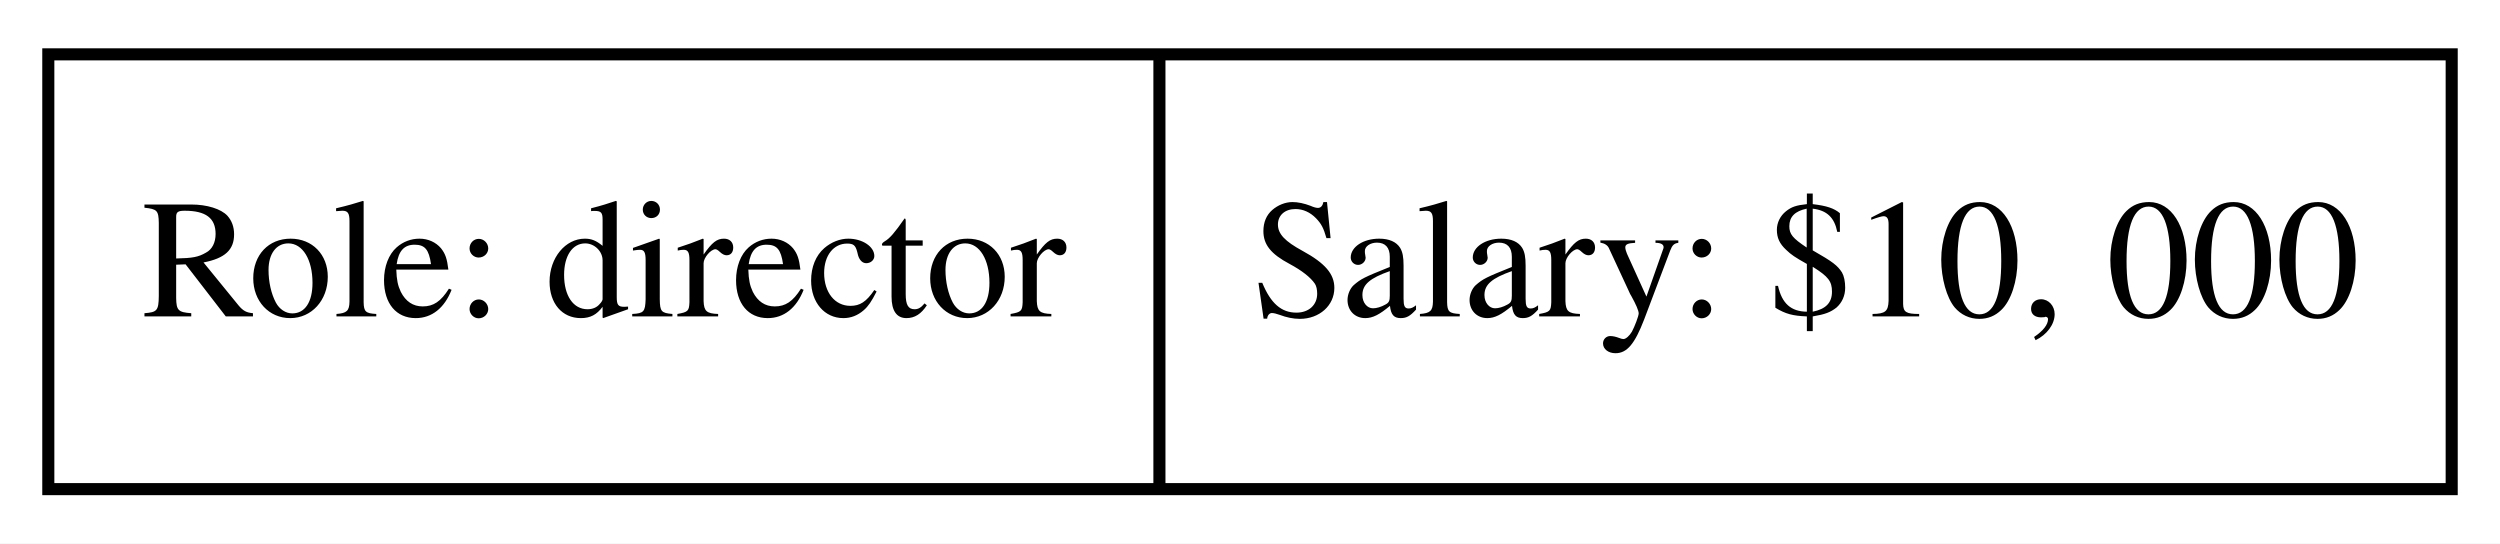
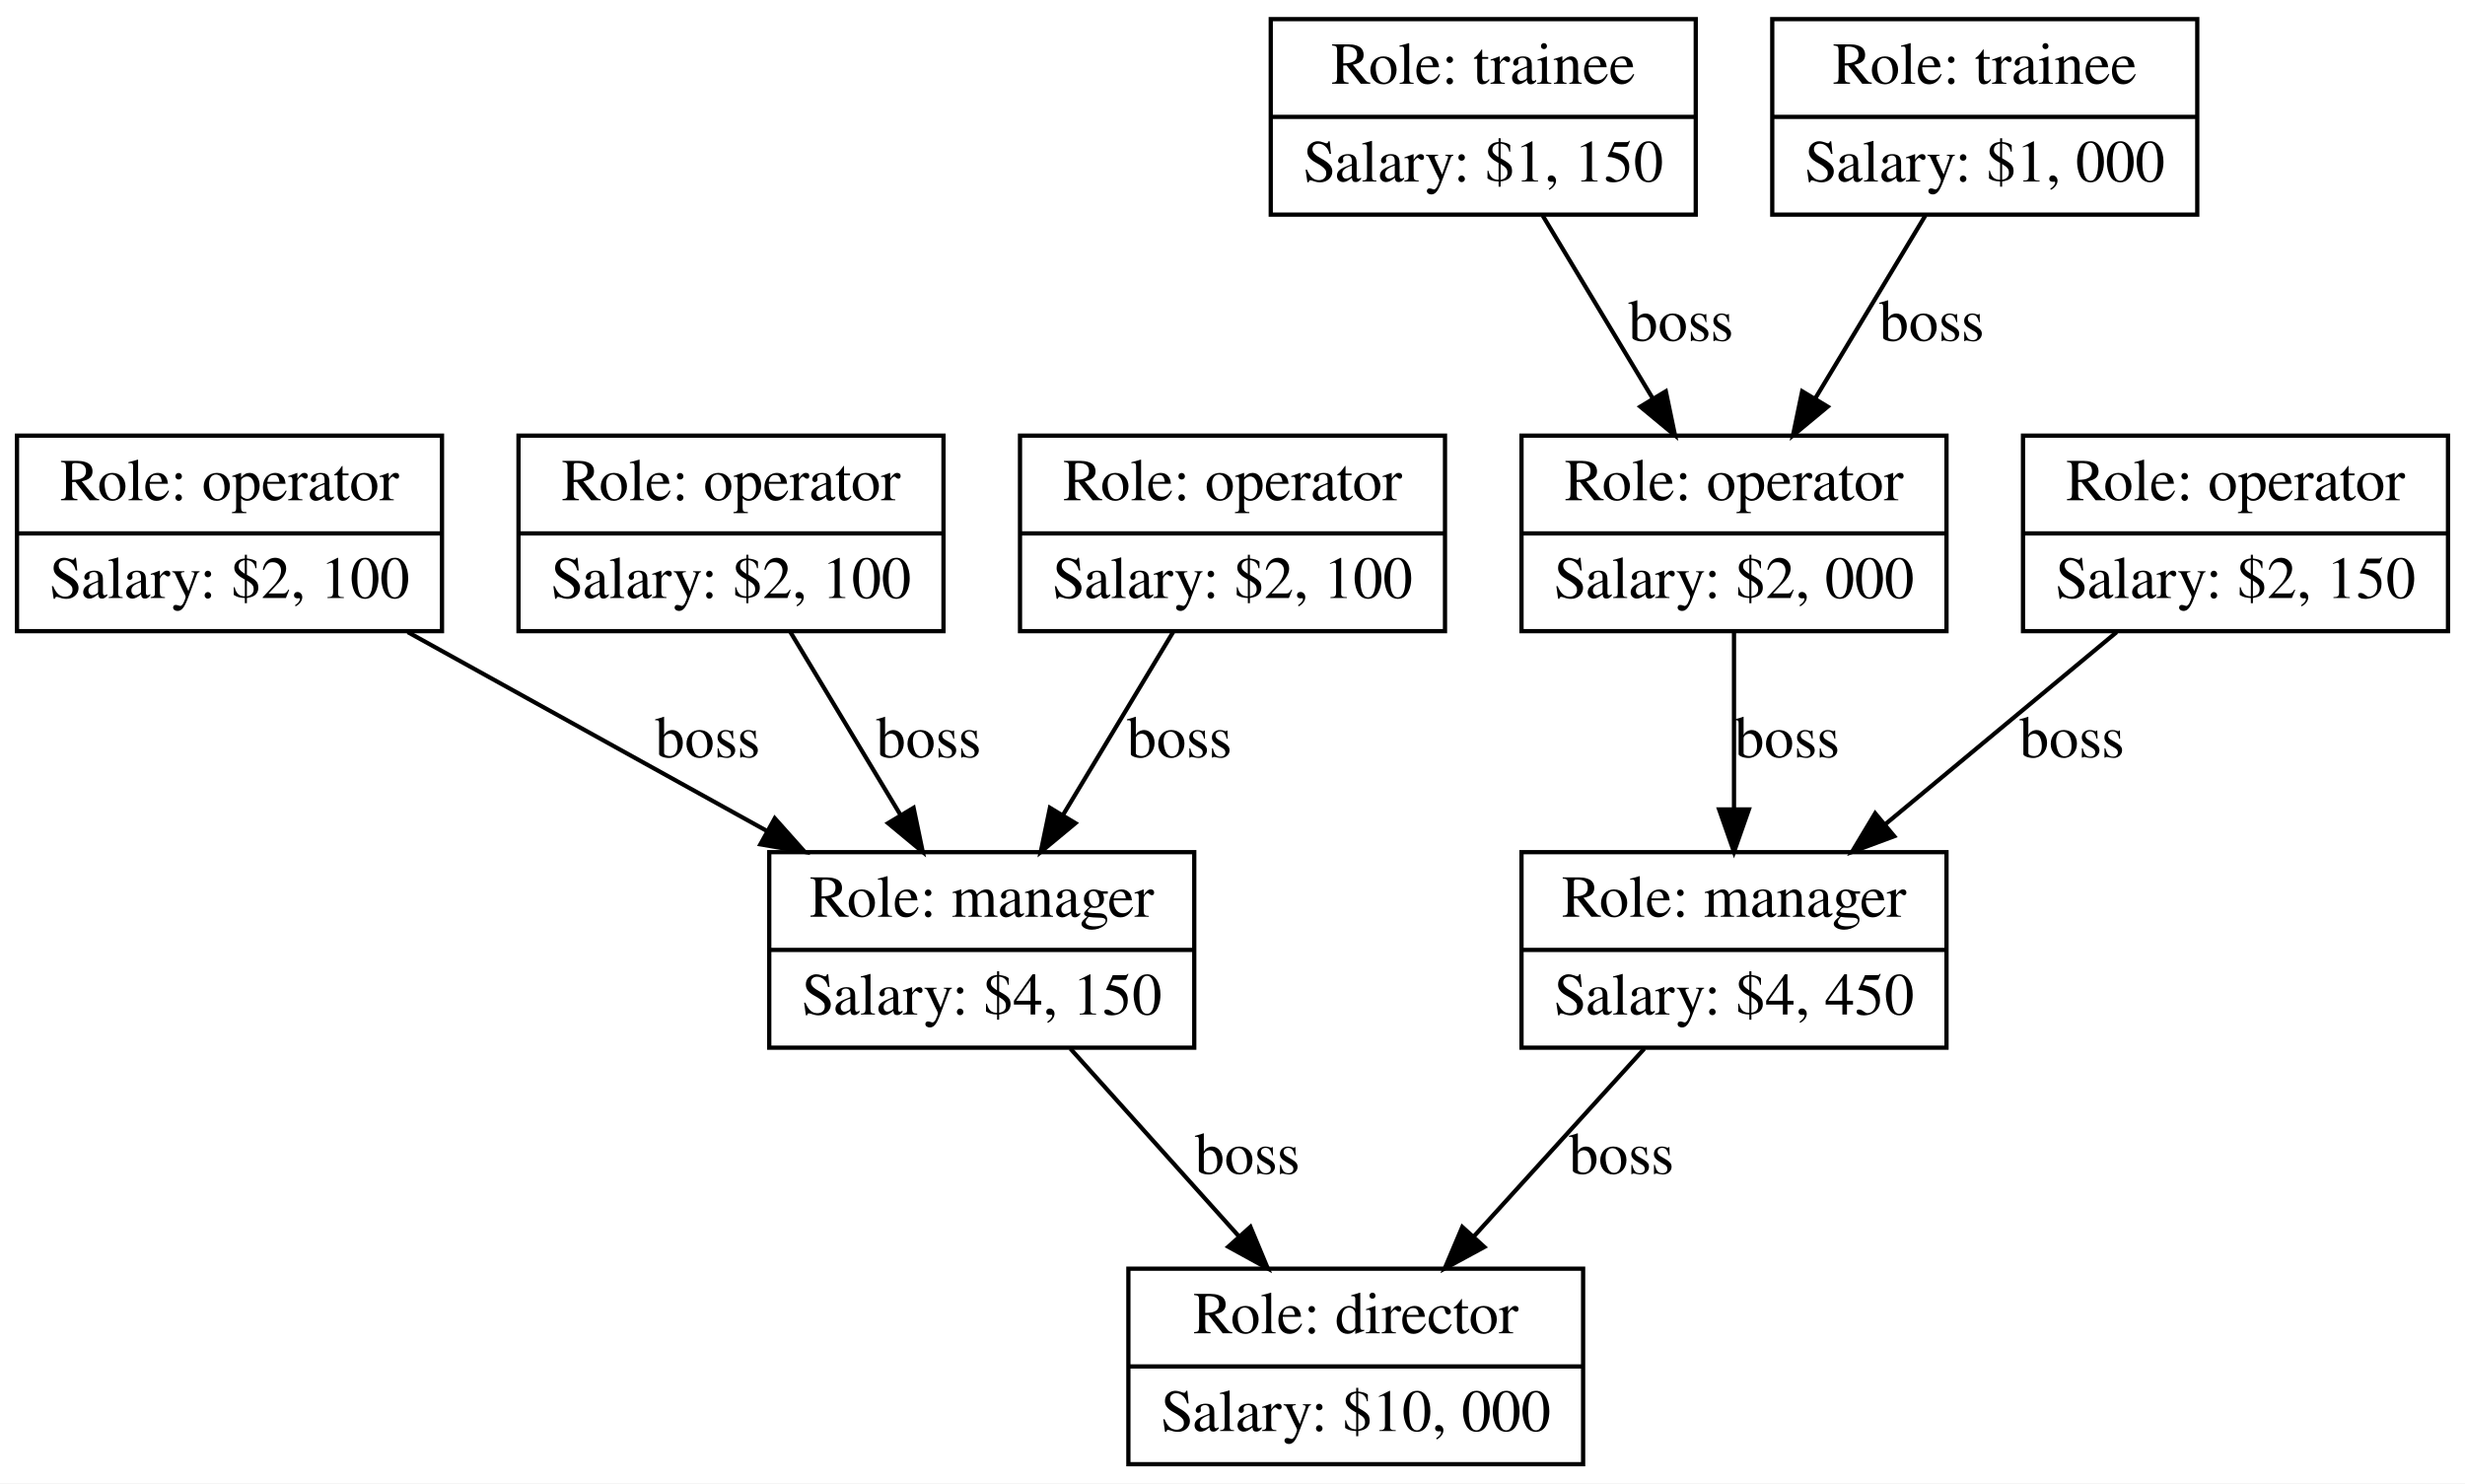
- <svg xmlns="http://www.w3.org/2000/svg" width="207pt" height="45pt" viewBox="0.00 0.00 207.00 45.00">
-   <g id="graph0" class="graph" transform="scale(1 1) rotate(0) translate(4 41)">
-     <polygon fill="#ffffff" stroke="transparent" points="-4,4 -4,-41 203,-41 203,4 -4,4" />
+ <svg xmlns="http://www.w3.org/2000/svg" width="580pt" height="349pt" viewBox="0.00 0.00 580.00 349.00">
+   <g id="graph0" class="graph" transform="scale(1 1) rotate(0) translate(4 345)">
+     <polygon fill="#ffffff" stroke="transparent" points="-4,4 -4,-345 576,-345 576,4 -4,4" />
    <g id="node1" class="node">
-       <polygon fill="none" stroke="#000000" points="0,-.5 0,-36.5 199,-36.5 199,-.5 0,-.5" />
-       <text text-anchor="middle" x="46" y="-14.8" font-family="Times,serif" font-size="14.00" fill="#000000">Role: director</text>
-       <polyline fill="none" stroke="#000000" points="92,-.5 92,-36.5 " />
-       <text text-anchor="middle" x="145.5" y="-14.8" font-family="Times,serif" font-size="14.00" fill="#000000">Salary: $10, 000</text>
+       <polygon fill="none" stroke="#000000" points="261.5,-.5 261.5,-46.5 368.5,-46.5 368.5,-.5 261.5,-.5" />
+       <text text-anchor="middle" x="315" y="-31.3" font-family="Times,serif" font-size="14.00" fill="#000000">Role: director</text>
+       <polyline fill="none" stroke="#000000" points="261.5,-23.5 368.5,-23.5 " />
+       <text text-anchor="middle" x="315" y="-8.3" font-family="Times,serif" font-size="14.00" fill="#000000">Salary: $10, 000</text>
+     </g>
+     <g id="node2" class="node">
+       <polygon fill="none" stroke="#000000" points="177,-98.5 177,-144.5 277,-144.5 277,-98.5 177,-98.5" />
+       <text text-anchor="middle" x="227" y="-129.3" font-family="Times,serif" font-size="14.00" fill="#000000">Role: manager</text>
+       <polyline fill="none" stroke="#000000" points="177,-121.5 277,-121.5 " />
+       <text text-anchor="middle" x="227" y="-106.3" font-family="Times,serif" font-size="14.00" fill="#000000">Salary: $4, 150</text>
+     </g>
+     <g id="edge1" class="edge">
+       <path fill="none" stroke="#000000" d="M247.855,-98.275C259.691,-85.094 274.651,-68.435 287.444,-54.187" />
+       <polygon fill="#000000" stroke="#000000" points="290.218,-56.337 294.295,-46.558 285.01,-51.66 290.218,-56.337" />
+       <text text-anchor="middle" x="289.5" y="-68.8" font-family="Times,serif" font-size="14.00" fill="#000000">boss</text>
+     </g>
+     <g id="node3" class="node">
+       <polygon fill="none" stroke="#000000" points="354,-98.5 354,-144.5 454,-144.5 454,-98.5 354,-98.5" />
+       <text text-anchor="middle" x="404" y="-129.3" font-family="Times,serif" font-size="14.00" fill="#000000">Role: manager</text>
+       <polyline fill="none" stroke="#000000" points="354,-121.5 454,-121.5 " />
+       <text text-anchor="middle" x="404" y="-106.3" font-family="Times,serif" font-size="14.00" fill="#000000">Salary: $4, 450</text>
+     </g>
+     <g id="edge2" class="edge">
+       <path fill="none" stroke="#000000" d="M382.908,-98.275C370.938,-85.094 355.808,-68.435 342.869,-54.187" />
+       <polygon fill="#000000" stroke="#000000" points="345.254,-51.608 335.94,-46.558 340.072,-56.314 345.254,-51.608" />
+       <text text-anchor="middle" x="377.5" y="-68.8" font-family="Times,serif" font-size="14.00" fill="#000000">boss</text>
+     </g>
+     <g id="node4" class="node">
+       <polygon fill="none" stroke="#000000" points="0,-196.5 0,-242.5 100,-242.5 100,-196.5 0,-196.5" />
+       <text text-anchor="middle" x="50" y="-227.3" font-family="Times,serif" font-size="14.00" fill="#000000">Role: operator</text>
+       <polyline fill="none" stroke="#000000" points="0,-219.5 100,-219.5 " />
+       <text text-anchor="middle" x="50" y="-204.3" font-family="Times,serif" font-size="14.00" fill="#000000">Salary: $2, 100</text>
+     </g>
+     <g id="edge3" class="edge">
+       <path fill="none" stroke="#000000" d="M91.947,-196.275C117.296,-182.24 149.77,-164.26 176.52,-149.449" />
+       <polygon fill="#000000" stroke="#000000" points="178.301,-152.464 185.355,-144.558 174.911,-146.34 178.301,-152.464" />
+       <text text-anchor="middle" x="162.5" y="-166.8" font-family="Times,serif" font-size="14.00" fill="#000000">boss</text>
+     </g>
+     <g id="node5" class="node">
+       <polygon fill="none" stroke="#000000" points="118,-196.5 118,-242.5 218,-242.5 218,-196.5 118,-196.5" />
+       <text text-anchor="middle" x="168" y="-227.3" font-family="Times,serif" font-size="14.00" fill="#000000">Role: operator</text>
+       <polyline fill="none" stroke="#000000" points="118,-219.5 218,-219.5 " />
+       <text text-anchor="middle" x="168" y="-204.3" font-family="Times,serif" font-size="14.00" fill="#000000">Salary: $2, 100</text>
+     </g>
+     <g id="edge4" class="edge">
+       <path fill="none" stroke="#000000" d="M181.982,-196.275C189.697,-183.46 199.392,-167.357 207.807,-153.38" />
+       <polygon fill="#000000" stroke="#000000" points="210.959,-154.93 213.118,-144.558 204.962,-151.32 210.959,-154.93" />
+       <text text-anchor="middle" x="214.5" y="-166.8" font-family="Times,serif" font-size="14.00" fill="#000000">boss</text>
+     </g>
+     <g id="node6" class="node">
+       <polygon fill="none" stroke="#000000" points="236,-196.5 236,-242.5 336,-242.5 336,-196.5 236,-196.5" />
+       <text text-anchor="middle" x="286" y="-227.3" font-family="Times,serif" font-size="14.00" fill="#000000">Role: operator</text>
+       <polyline fill="none" stroke="#000000" points="236,-219.5 336,-219.5 " />
+       <text text-anchor="middle" x="286" y="-204.3" font-family="Times,serif" font-size="14.00" fill="#000000">Salary: $2, 100</text>
+     </g>
+     <g id="edge5" class="edge">
+       <path fill="none" stroke="#000000" d="M272.018,-196.275C264.303,-183.46 254.608,-167.357 246.193,-153.38" />
+       <polygon fill="#000000" stroke="#000000" points="249.038,-151.32 240.882,-144.558 243.041,-154.93 249.038,-151.32" />
+       <text text-anchor="middle" x="273.5" y="-166.8" font-family="Times,serif" font-size="14.00" fill="#000000">boss</text>
+     </g>
+     <g id="node7" class="node">
+       <polygon fill="none" stroke="#000000" points="354,-196.5 354,-242.5 454,-242.5 454,-196.5 354,-196.5" />
+       <text text-anchor="middle" x="404" y="-227.3" font-family="Times,serif" font-size="14.00" fill="#000000">Role: operator</text>
+       <polyline fill="none" stroke="#000000" points="354,-219.5 454,-219.5 " />
+       <text text-anchor="middle" x="404" y="-204.3" font-family="Times,serif" font-size="14.00" fill="#000000">Salary: $2, 000</text>
+     </g>
+     <g id="edge6" class="edge">
+       <path fill="none" stroke="#000000" d="M404,-196.275C404,-183.827 404,-168.275 404,-154.583" />
+       <polygon fill="#000000" stroke="#000000" points="407.5,-154.558 404,-144.558 400.5,-154.558 407.5,-154.558" />
+       <text text-anchor="middle" x="416.5" y="-166.8" font-family="Times,serif" font-size="14.00" fill="#000000">boss</text>
+     </g>
+     <g id="node8" class="node">
+       <polygon fill="none" stroke="#000000" points="472,-196.5 472,-242.5 572,-242.5 572,-196.5 472,-196.5" />
+       <text text-anchor="middle" x="522" y="-227.3" font-family="Times,serif" font-size="14.00" fill="#000000">Role: operator</text>
+       <polyline fill="none" stroke="#000000" points="472,-219.5 572,-219.5 " />
+       <text text-anchor="middle" x="522" y="-204.3" font-family="Times,serif" font-size="14.00" fill="#000000">Salary: $2, 150</text>
+     </g>
+     <g id="edge7" class="edge">
+       <path fill="none" stroke="#000000" d="M494.036,-196.275C477.724,-182.728 456.987,-165.506 439.527,-151.006" />
+       <polygon fill="#000000" stroke="#000000" points="441.693,-148.255 431.764,-144.558 437.22,-153.639 441.693,-148.255" />
+       <text text-anchor="middle" x="483.5" y="-166.8" font-family="Times,serif" font-size="14.00" fill="#000000">boss</text>
+     </g>
+     <g id="node9" class="node">
+       <polygon fill="none" stroke="#000000" points="295,-294.5 295,-340.5 395,-340.5 395,-294.5 295,-294.5" />
+       <text text-anchor="middle" x="345" y="-325.3" font-family="Times,serif" font-size="14.00" fill="#000000">Role: trainee</text>
+       <polyline fill="none" stroke="#000000" points="295,-317.5 395,-317.5 " />
+       <text text-anchor="middle" x="345" y="-302.3" font-family="Times,serif" font-size="14.00" fill="#000000">Salary: $1, 150</text>
+     </g>
+     <g id="edge8" class="edge">
+       <path fill="none" stroke="#000000" d="M358.982,-294.275C366.697,-281.461 376.392,-265.357 384.807,-251.38" />
+       <polygon fill="#000000" stroke="#000000" points="387.959,-252.93 390.118,-242.558 381.962,-249.32 387.959,-252.93" />
+       <text text-anchor="middle" x="391.5" y="-264.8" font-family="Times,serif" font-size="14.00" fill="#000000">boss</text>
+     </g>
+     <g id="node10" class="node">
+       <polygon fill="none" stroke="#000000" points="413,-294.5 413,-340.5 513,-340.5 513,-294.5 413,-294.5" />
+       <text text-anchor="middle" x="463" y="-325.3" font-family="Times,serif" font-size="14.00" fill="#000000">Role: trainee</text>
+       <polyline fill="none" stroke="#000000" points="413,-317.5 513,-317.5 " />
+       <text text-anchor="middle" x="463" y="-302.3" font-family="Times,serif" font-size="14.00" fill="#000000">Salary: $1, 000</text>
+     </g>
+     <g id="edge9" class="edge">
+       <path fill="none" stroke="#000000" d="M449.018,-294.275C441.303,-281.461 431.608,-265.357 423.193,-251.38" />
+       <polygon fill="#000000" stroke="#000000" points="426.038,-249.32 417.882,-242.558 420.041,-252.93 426.038,-249.32" />
+       <text text-anchor="middle" x="450.5" y="-264.8" font-family="Times,serif" font-size="14.00" fill="#000000">boss</text>
    </g>
  </g>
</svg>
